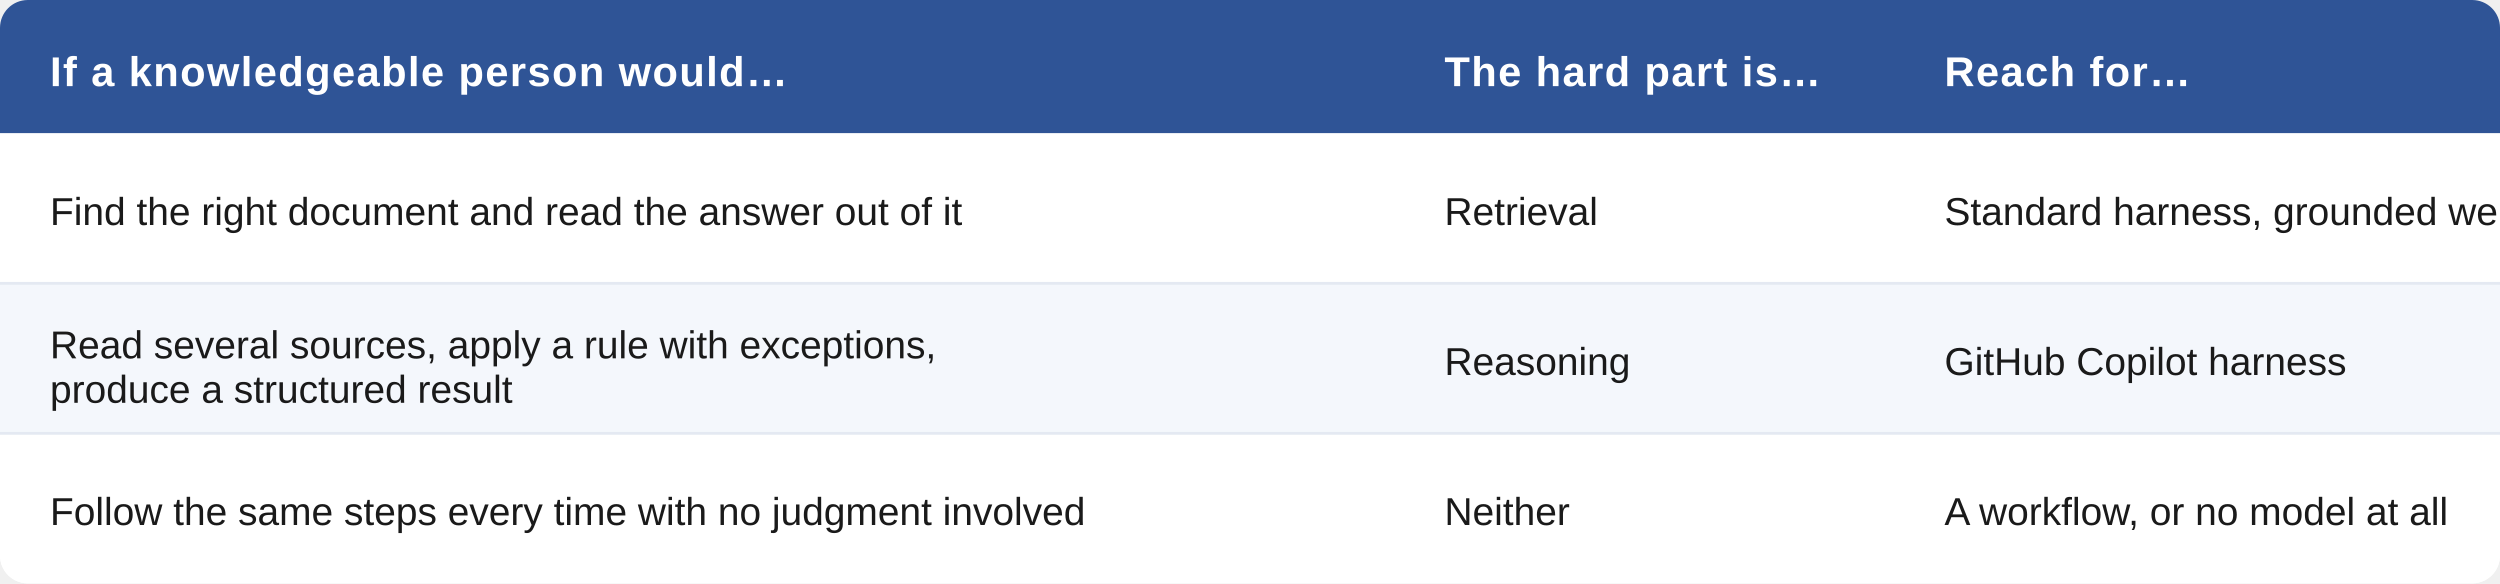
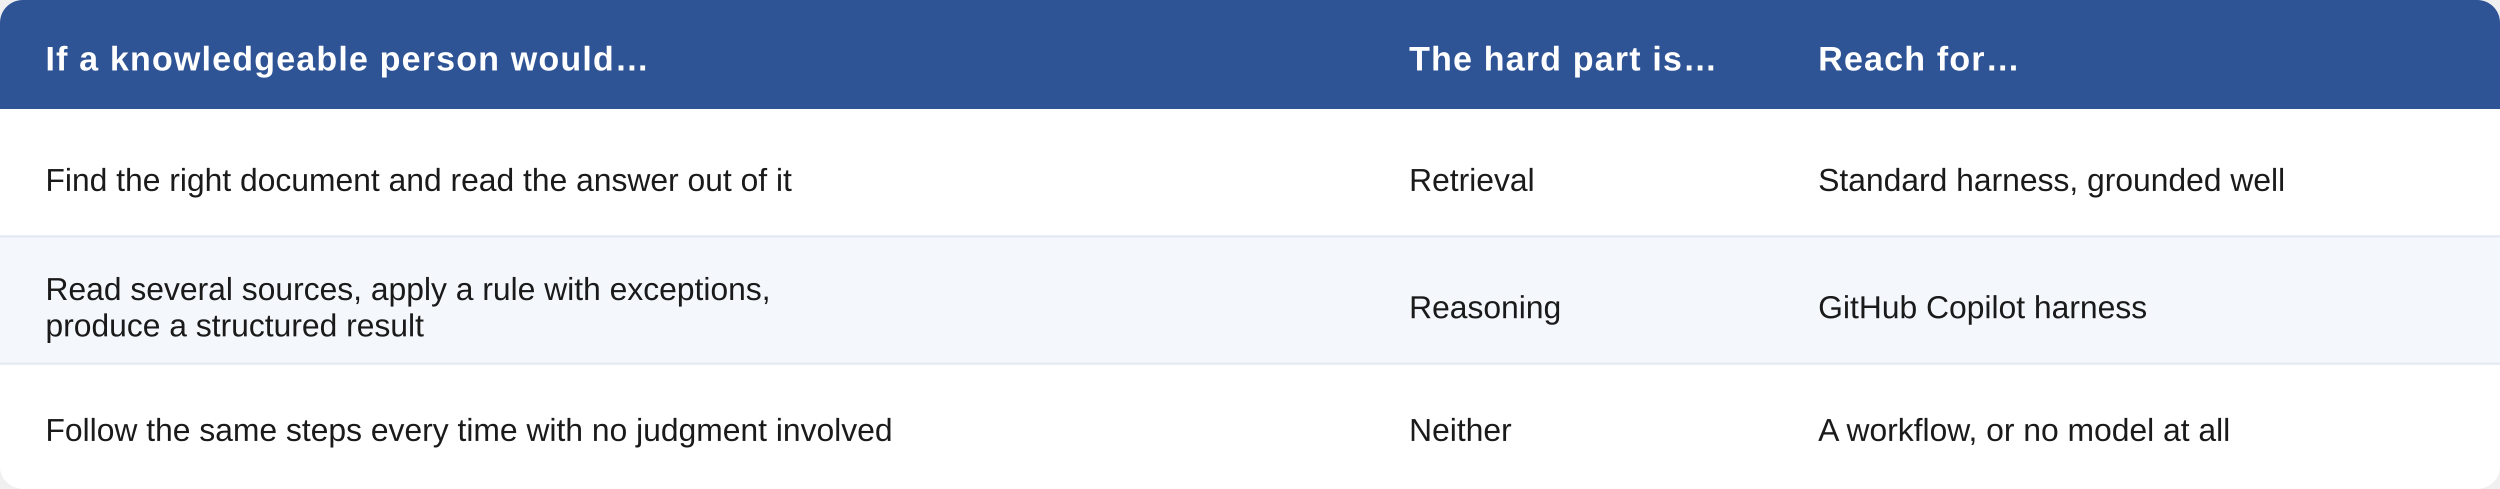
- <svg xmlns="http://www.w3.org/2000/svg" width="900" height="210" viewBox="0 0 900 210" font-family="Segoe UI, Arial, sans-serif">
+ <svg xmlns="http://www.w3.org/2000/svg" width="1100" height="215" viewBox="0 0 1100 215" font-family="Segoe UI, Arial, sans-serif">
  <defs>
    <clipPath id="round">
-       <rect width="900" height="210" rx="10" />
+       <rect width="1100" height="215" rx="10" />
    </clipPath>
  </defs>
  <g clip-path="url(#round)">
-     <rect width="900" height="210" fill="#ffffff" />
-     <rect width="900" height="48" fill="#2f5496" />
-     <rect y="48" width="900" height="54" fill="#ffffff" />
-     <rect y="102" width="900" height="54" fill="#f4f7fc" />
-     <rect y="156" width="900" height="54" fill="#ffffff" />
-     <line x1="0" y1="102" x2="900" y2="102" stroke="#e4e9f2" />
-     <line x1="0" y1="156" x2="900" y2="156" stroke="#e4e9f2" />
+     <rect width="1100" height="215" fill="#ffffff" />
+     <rect width="1100" height="48" fill="#2f5496" />
+     <rect y="48" width="1100" height="56" fill="#ffffff" />
+     <rect y="104" width="1100" height="56" fill="#f4f7fc" />
+     <rect y="160" width="1100" height="55" fill="#ffffff" />
+     <line x1="0" y1="104" x2="1100" y2="104" stroke="#e4e9f2" />
+     <line x1="0" y1="160" x2="1100" y2="160" stroke="#e4e9f2" />
    <g fill="#ffffff" font-size="15" font-weight="600" letter-spacing="0.5">
-       <text x="18" y="31">If a knowledgeable person would…</text>
-       <text x="520" y="31">The hard part is…</text>
-       <text x="700" y="31">Reach for…</text>
+       <text x="20" y="31">If a knowledgeable person would…</text>
+       <text x="620" y="31">The hard part is…</text>
+       <text x="800" y="31">Reach for…</text>
    </g>
    <g font-size="14" fill="#1a1a1a">
-       <text x="18" y="81">Find the right document and read the answer out of it</text>
-       <text x="520" y="81">Retrieval</text>
-       <text x="700" y="81">Standard harness, grounded well</text>
-       <text x="18" y="129">Read several sources, apply a rule with exceptions,</text>
-       <text x="18" y="145">produce a structured result</text>
-       <text x="520" y="135">Reasoning</text>
-       <text x="700" y="135">GitHub Copilot harness</text>
-       <text x="18" y="189">Follow the same steps every time with no judgment involved</text>
-       <text x="520" y="189">Neither</text>
-       <text x="700" y="189">A workflow, or no model at all</text>
+       <text x="20" y="84">Find the right document and read the answer out of it</text>
+       <text x="620" y="84">Retrieval</text>
+       <text x="800" y="84">Standard harness, grounded well</text>
+       <text x="20" y="132">Read several sources, apply a rule with exceptions,</text>
+       <text x="20" y="148">produce a structured result</text>
+       <text x="620" y="140">Reasoning</text>
+       <text x="800" y="140">GitHub Copilot harness</text>
+       <text x="20" y="194">Follow the same steps every time with no judgment involved</text>
+       <text x="620" y="194">Neither</text>
+       <text x="800" y="194">A workflow, or no model at all</text>
    </g>
  </g>
</svg>
